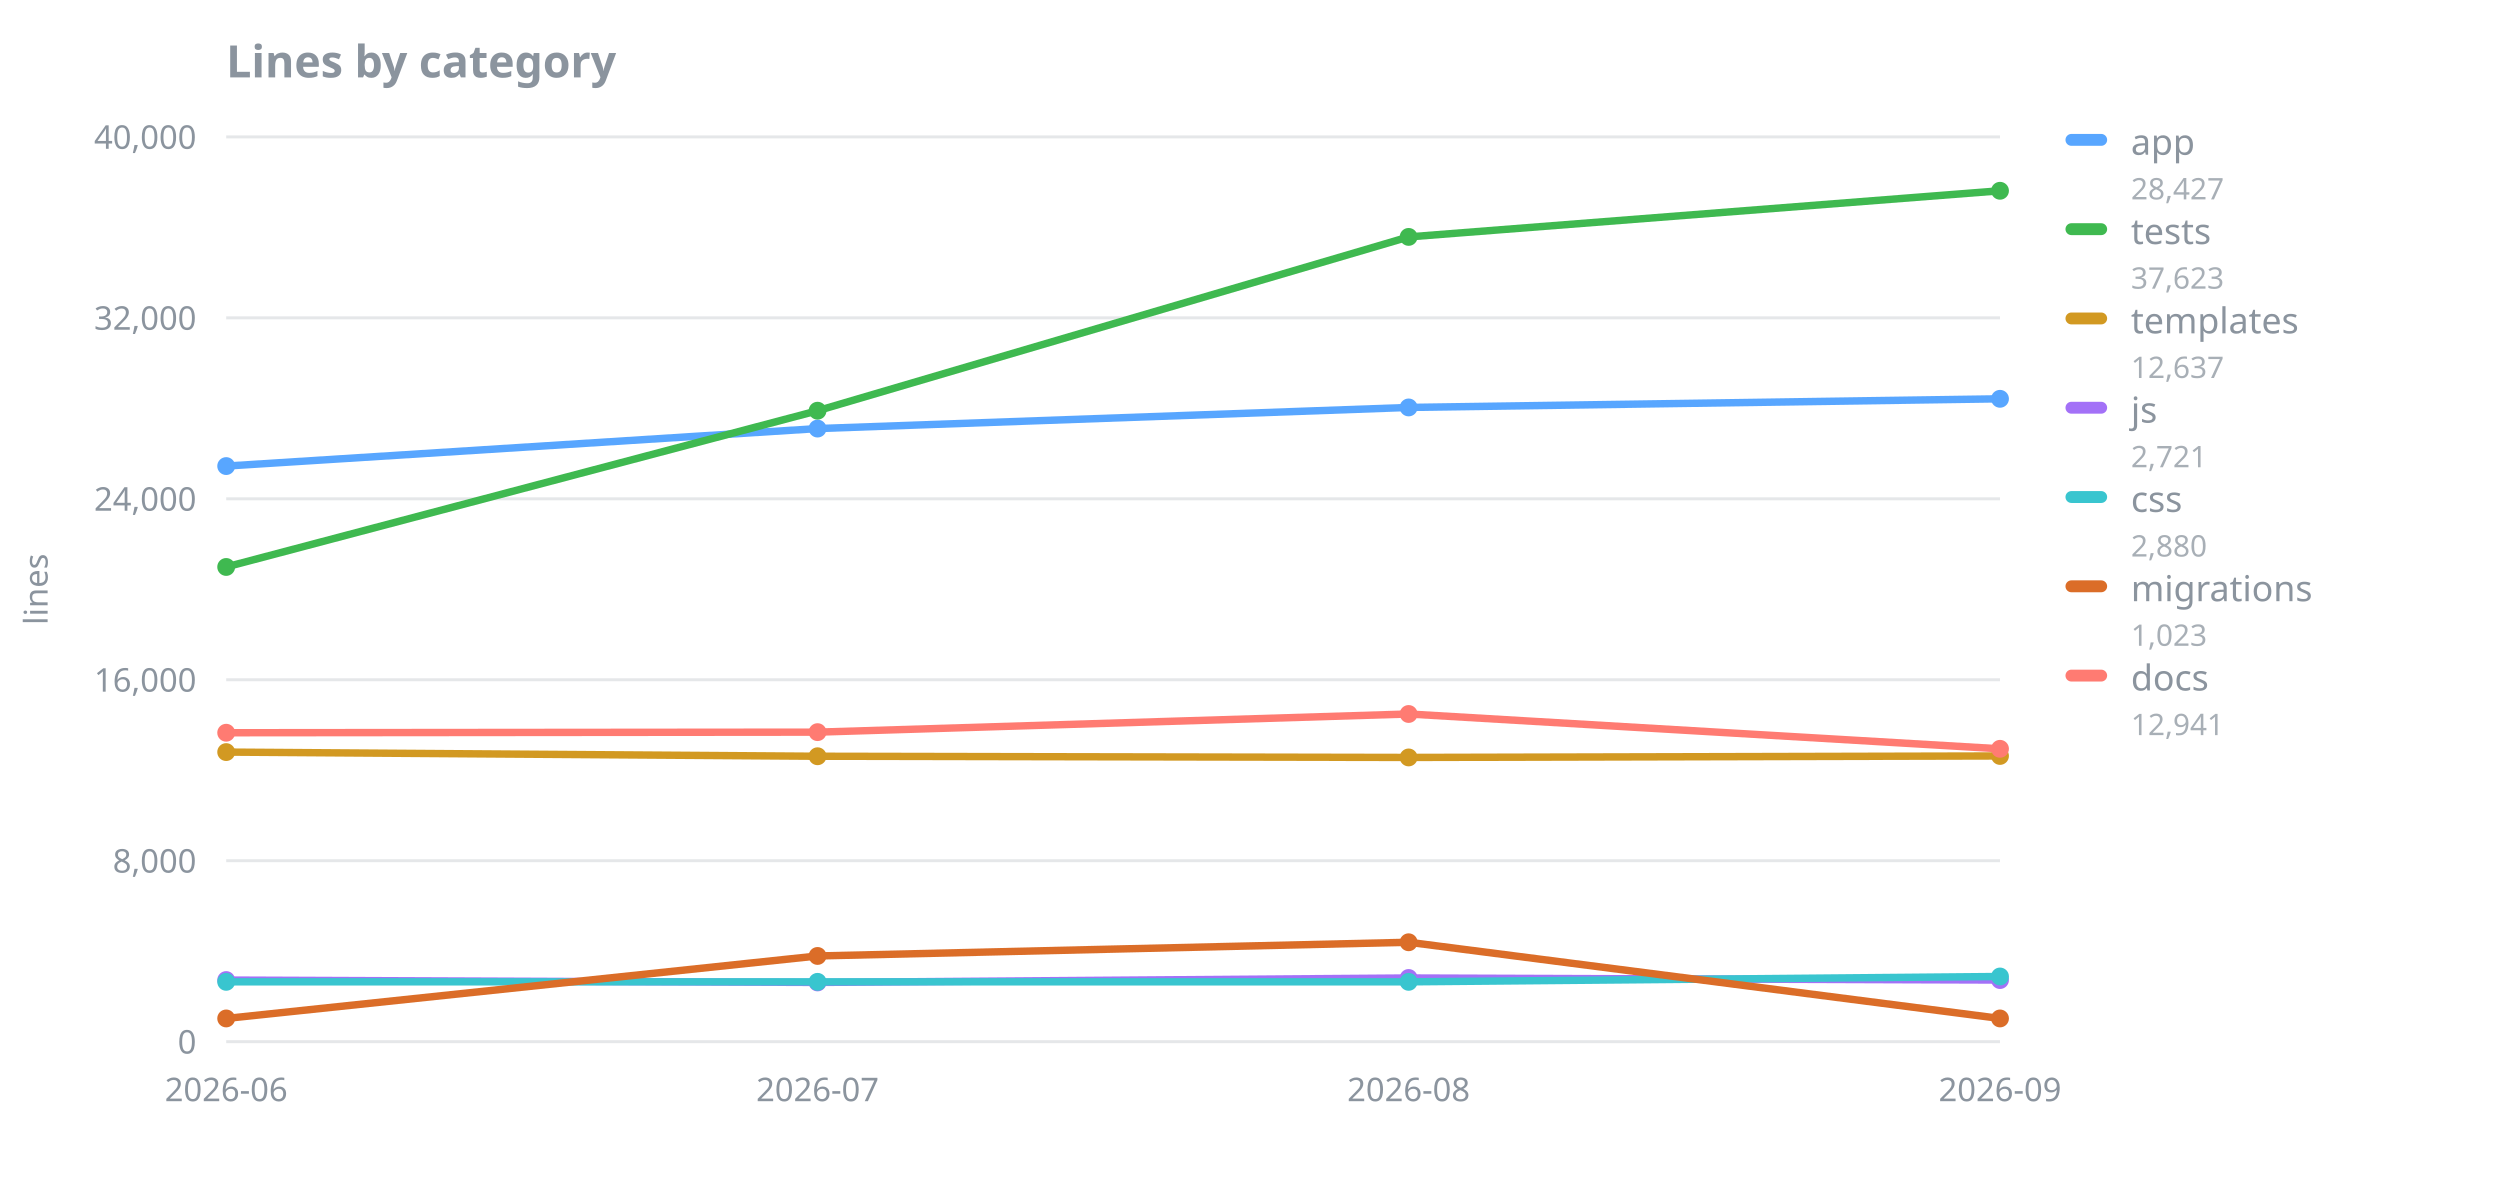
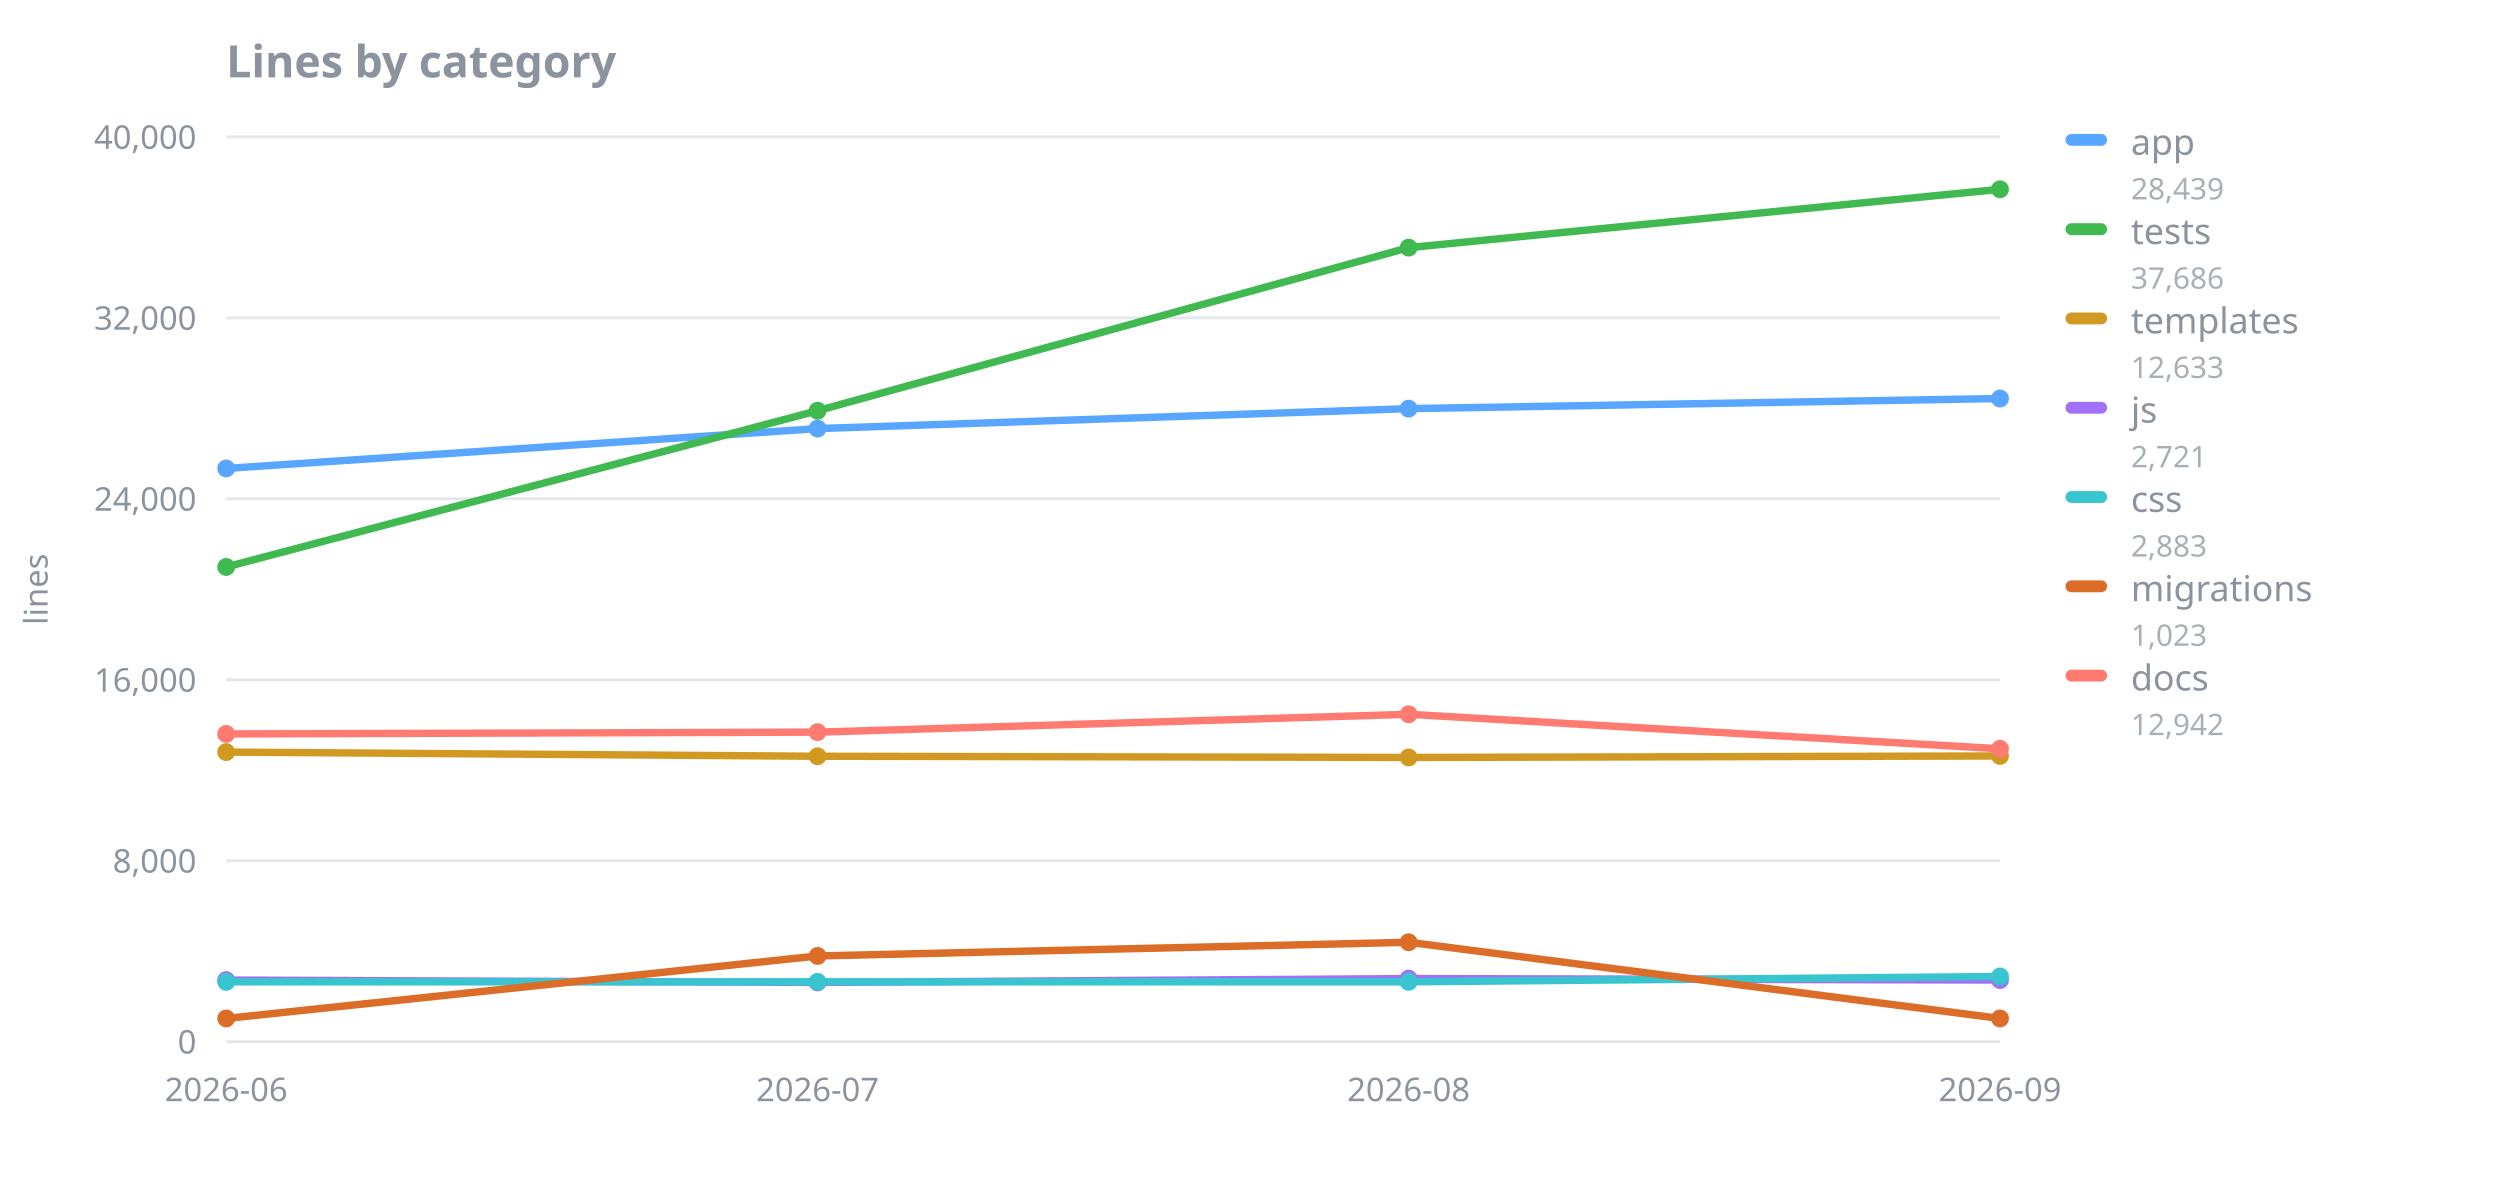
<svg xmlns="http://www.w3.org/2000/svg" width="840" height="400" viewBox="0 0 840 400" role="img" aria-label="Lines by category">
  <text x="76" y="26" font-family="sans-serif" font-size="15" font-weight="600" fill="#8b949e">Lines by category</text>
  <line x1="76" y1="350.0" x2="672" y2="350.0" stroke="#8b949e" stroke-opacity="0.22" stroke-width="1" />
  <text x="66" y="354.0" font-family="sans-serif" font-size="11" fill="#8b949e" text-anchor="end">0</text>
  <line x1="76" y1="289.2" x2="672" y2="289.2" stroke="#8b949e" stroke-opacity="0.22" stroke-width="1" />
  <text x="66" y="293.2" font-family="sans-serif" font-size="11" fill="#8b949e" text-anchor="end">8,000</text>
  <line x1="76" y1="228.4" x2="672" y2="228.4" stroke="#8b949e" stroke-opacity="0.22" stroke-width="1" />
  <text x="66" y="232.4" font-family="sans-serif" font-size="11" fill="#8b949e" text-anchor="end">16,000</text>
  <line x1="76" y1="167.6" x2="672" y2="167.6" stroke="#8b949e" stroke-opacity="0.22" stroke-width="1" />
  <text x="66" y="171.6" font-family="sans-serif" font-size="11" fill="#8b949e" text-anchor="end">24,000</text>
  <line x1="76" y1="106.8" x2="672" y2="106.8" stroke="#8b949e" stroke-opacity="0.22" stroke-width="1" />
  <text x="66" y="110.8" font-family="sans-serif" font-size="11" fill="#8b949e" text-anchor="end">32,000</text>
  <line x1="76" y1="46.0" x2="672" y2="46.0" stroke="#8b949e" stroke-opacity="0.22" stroke-width="1" />
  <text x="66" y="50.0" font-family="sans-serif" font-size="11" fill="#8b949e" text-anchor="end">40,000</text>
  <text x="16" y="198.0" font-family="sans-serif" font-size="11" fill="#8b949e" text-anchor="middle" transform="rotate(-90 16 198.0)">lines</text>
  <text x="76.0" y="370.0" font-family="sans-serif" font-size="11" fill="#8b949e" text-anchor="middle">2026-06</text>
  <text x="274.7" y="370.0" font-family="sans-serif" font-size="11" fill="#8b949e" text-anchor="middle">2026-07</text>
  <text x="473.3" y="370.0" font-family="sans-serif" font-size="11" fill="#8b949e" text-anchor="middle">2026-08</text>
  <text x="672.0" y="370.0" font-family="sans-serif" font-size="11" fill="#8b949e" text-anchor="middle">2026-09</text>
-   <polyline points="76.0,156.6 274.7,144.0 473.3,136.9 672.0,134.0" fill="none" stroke="#58a6ff" stroke-width="2.5" stroke-linejoin="round" stroke-linecap="round" />
-   <circle cx="76.0" cy="156.6" r="3" fill="#58a6ff" />
+   <polyline points="76.0,157.4 274.7,144.0 473.3,137.3 672.0,133.9" fill="none" stroke="#58a6ff" stroke-width="2.5" stroke-linejoin="round" stroke-linecap="round" />
+   <circle cx="76.0" cy="157.4" r="3" fill="#58a6ff" />
  <circle cx="274.7" cy="144.0" r="3" fill="#58a6ff" />
-   <circle cx="473.3" cy="136.9" r="3" fill="#58a6ff" />
-   <circle cx="672.0" cy="134.0" r="3" fill="#58a6ff" />
-   <polyline points="76.0,190.5 274.7,138.0 473.3,79.6 672.0,64.1" fill="none" stroke="#3fb950" stroke-width="2.5" stroke-linejoin="round" stroke-linecap="round" />
+   <circle cx="473.3" cy="137.3" r="3" fill="#58a6ff" />
+   <circle cx="672.0" cy="133.9" r="3" fill="#58a6ff" />
+   <polyline points="76.0,190.5 274.7,138.0 473.3,83.2 672.0,63.6" fill="none" stroke="#3fb950" stroke-width="2.5" stroke-linejoin="round" stroke-linecap="round" />
  <circle cx="76.0" cy="190.5" r="3" fill="#3fb950" />
  <circle cx="274.7" cy="138.0" r="3" fill="#3fb950" />
-   <circle cx="473.3" cy="79.6" r="3" fill="#3fb950" />
-   <circle cx="672.0" cy="64.1" r="3" fill="#3fb950" />
+   <circle cx="473.3" cy="83.2" r="3" fill="#3fb950" />
+   <circle cx="672.0" cy="63.6" r="3" fill="#3fb950" />
  <polyline points="76.0,252.7 274.7,254.1 473.3,254.5 672.0,254.0" fill="none" stroke="#d29922" stroke-width="2.5" stroke-linejoin="round" stroke-linecap="round" />
  <circle cx="76.0" cy="252.7" r="3" fill="#d29922" />
  <circle cx="274.7" cy="254.1" r="3" fill="#d29922" />
  <circle cx="473.3" cy="254.5" r="3" fill="#d29922" />
  <circle cx="672.0" cy="254.0" r="3" fill="#d29922" />
-   <polyline points="76.0,329.3 274.7,330.1 473.3,328.6 672.0,329.3" fill="none" stroke="#a371f7" stroke-width="2.5" stroke-linejoin="round" stroke-linecap="round" />
+   <polyline points="76.0,329.3 274.7,330.1 473.3,328.8 672.0,329.3" fill="none" stroke="#a371f7" stroke-width="2.5" stroke-linejoin="round" stroke-linecap="round" />
  <circle cx="76.0" cy="329.3" r="3" fill="#a371f7" />
  <circle cx="274.7" cy="330.1" r="3" fill="#a371f7" />
-   <circle cx="473.3" cy="328.6" r="3" fill="#a371f7" />
+   <circle cx="473.3" cy="328.8" r="3" fill="#a371f7" />
  <circle cx="672.0" cy="329.3" r="3" fill="#a371f7" />
  <polyline points="76.0,329.9 274.7,329.9 473.3,329.9 672.0,328.1" fill="none" stroke="#39c5cf" stroke-width="2.5" stroke-linejoin="round" stroke-linecap="round" />
  <circle cx="76.0" cy="329.9" r="3" fill="#39c5cf" />
  <circle cx="274.7" cy="329.9" r="3" fill="#39c5cf" />
  <circle cx="473.3" cy="329.9" r="3" fill="#39c5cf" />
  <circle cx="672.0" cy="328.1" r="3" fill="#39c5cf" />
  <polyline points="76.0,342.2 274.7,321.2 473.3,316.6 672.0,342.2" fill="none" stroke="#db6d28" stroke-width="2.5" stroke-linejoin="round" stroke-linecap="round" />
  <circle cx="76.0" cy="342.2" r="3" fill="#db6d28" />
  <circle cx="274.7" cy="321.2" r="3" fill="#db6d28" />
  <circle cx="473.3" cy="316.6" r="3" fill="#db6d28" />
  <circle cx="672.0" cy="342.2" r="3" fill="#db6d28" />
-   <polyline points="76.0,246.2 274.7,246.0 473.3,239.9 672.0,251.6" fill="none" stroke="#ff7b72" stroke-width="2.5" stroke-linejoin="round" stroke-linecap="round" />
-   <circle cx="76.0" cy="246.2" r="3" fill="#ff7b72" />
+   <polyline points="76.0,246.6 274.7,246.0 473.3,240.0 672.0,251.6" fill="none" stroke="#ff7b72" stroke-width="2.5" stroke-linejoin="round" stroke-linecap="round" />
+   <circle cx="76.0" cy="246.6" r="3" fill="#ff7b72" />
  <circle cx="274.7" cy="246.0" r="3" fill="#ff7b72" />
-   <circle cx="473.3" cy="239.9" r="3" fill="#ff7b72" />
+   <circle cx="473.3" cy="240.0" r="3" fill="#ff7b72" />
  <circle cx="672.0" cy="251.6" r="3" fill="#ff7b72" />
  <rect x="694" y="45" width="14" height="4" rx="2" fill="#58a6ff" />
  <text x="716" y="52" font-family="sans-serif" font-size="12" fill="#8b949e">app</text>
-   <text x="716" y="67" font-family="sans-serif" font-size="10" fill="#8b949e" fill-opacity="0.75">28,427</text>
+   <text x="716" y="67" font-family="sans-serif" font-size="10" fill="#8b949e" fill-opacity="0.75">28,439</text>
  <rect x="694" y="75" width="14" height="4" rx="2" fill="#3fb950" />
  <text x="716" y="82" font-family="sans-serif" font-size="12" fill="#8b949e">tests</text>
-   <text x="716" y="97" font-family="sans-serif" font-size="10" fill="#8b949e" fill-opacity="0.75">37,623</text>
+   <text x="716" y="97" font-family="sans-serif" font-size="10" fill="#8b949e" fill-opacity="0.75">37,686</text>
  <rect x="694" y="105" width="14" height="4" rx="2" fill="#d29922" />
  <text x="716" y="112" font-family="sans-serif" font-size="12" fill="#8b949e">templates</text>
-   <text x="716" y="127" font-family="sans-serif" font-size="10" fill="#8b949e" fill-opacity="0.75">12,637</text>
+   <text x="716" y="127" font-family="sans-serif" font-size="10" fill="#8b949e" fill-opacity="0.75">12,633</text>
  <rect x="694" y="135" width="14" height="4" rx="2" fill="#a371f7" />
  <text x="716" y="142" font-family="sans-serif" font-size="12" fill="#8b949e">js</text>
  <text x="716" y="157" font-family="sans-serif" font-size="10" fill="#8b949e" fill-opacity="0.75">2,721</text>
  <rect x="694" y="165" width="14" height="4" rx="2" fill="#39c5cf" />
  <text x="716" y="172" font-family="sans-serif" font-size="12" fill="#8b949e">css</text>
-   <text x="716" y="187" font-family="sans-serif" font-size="10" fill="#8b949e" fill-opacity="0.75">2,880</text>
+   <text x="716" y="187" font-family="sans-serif" font-size="10" fill="#8b949e" fill-opacity="0.75">2,883</text>
  <rect x="694" y="195" width="14" height="4" rx="2" fill="#db6d28" />
  <text x="716" y="202" font-family="sans-serif" font-size="12" fill="#8b949e">migrations</text>
  <text x="716" y="217" font-family="sans-serif" font-size="10" fill="#8b949e" fill-opacity="0.75">1,023</text>
  <rect x="694" y="225" width="14" height="4" rx="2" fill="#ff7b72" />
  <text x="716" y="232" font-family="sans-serif" font-size="12" fill="#8b949e">docs</text>
-   <text x="716" y="247" font-family="sans-serif" font-size="10" fill="#8b949e" fill-opacity="0.75">12,941</text>
+   <text x="716" y="247" font-family="sans-serif" font-size="10" fill="#8b949e" fill-opacity="0.75">12,942</text>
</svg>
